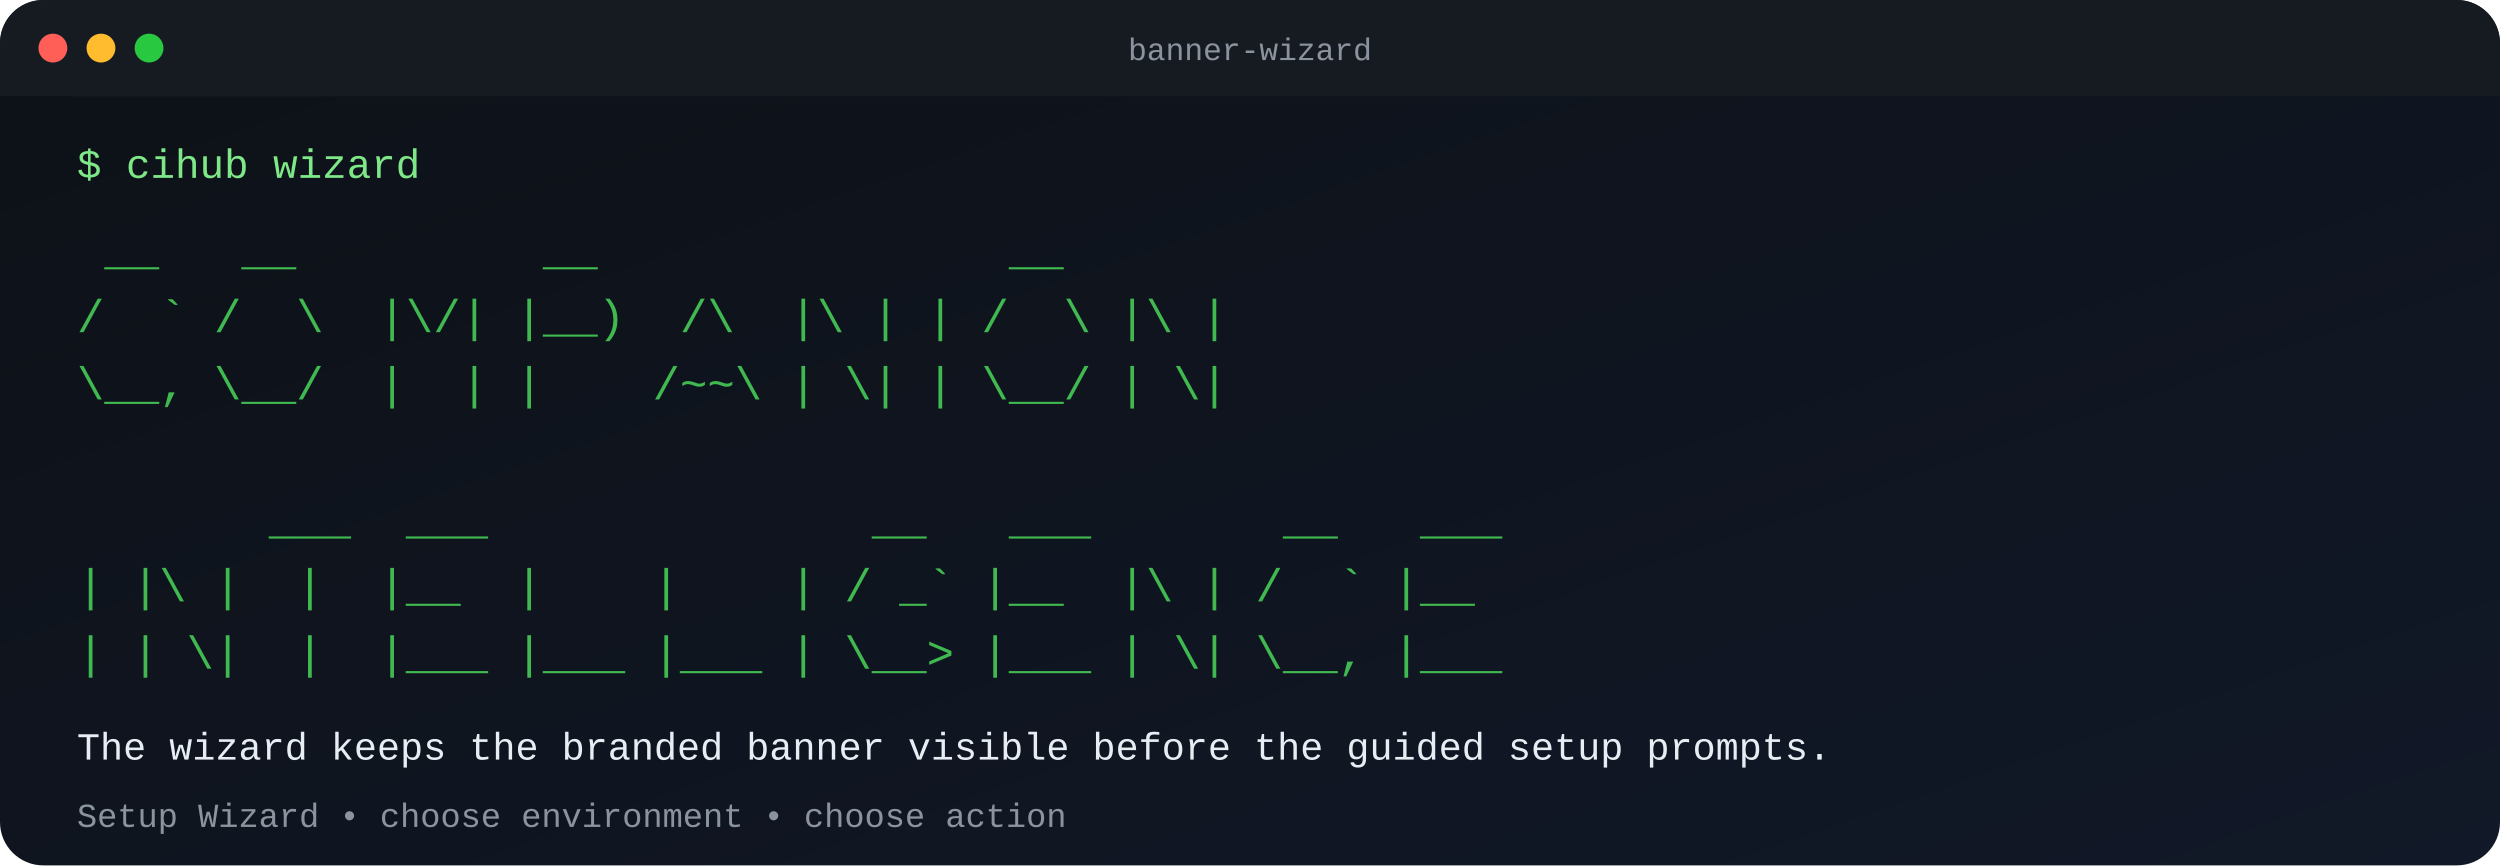
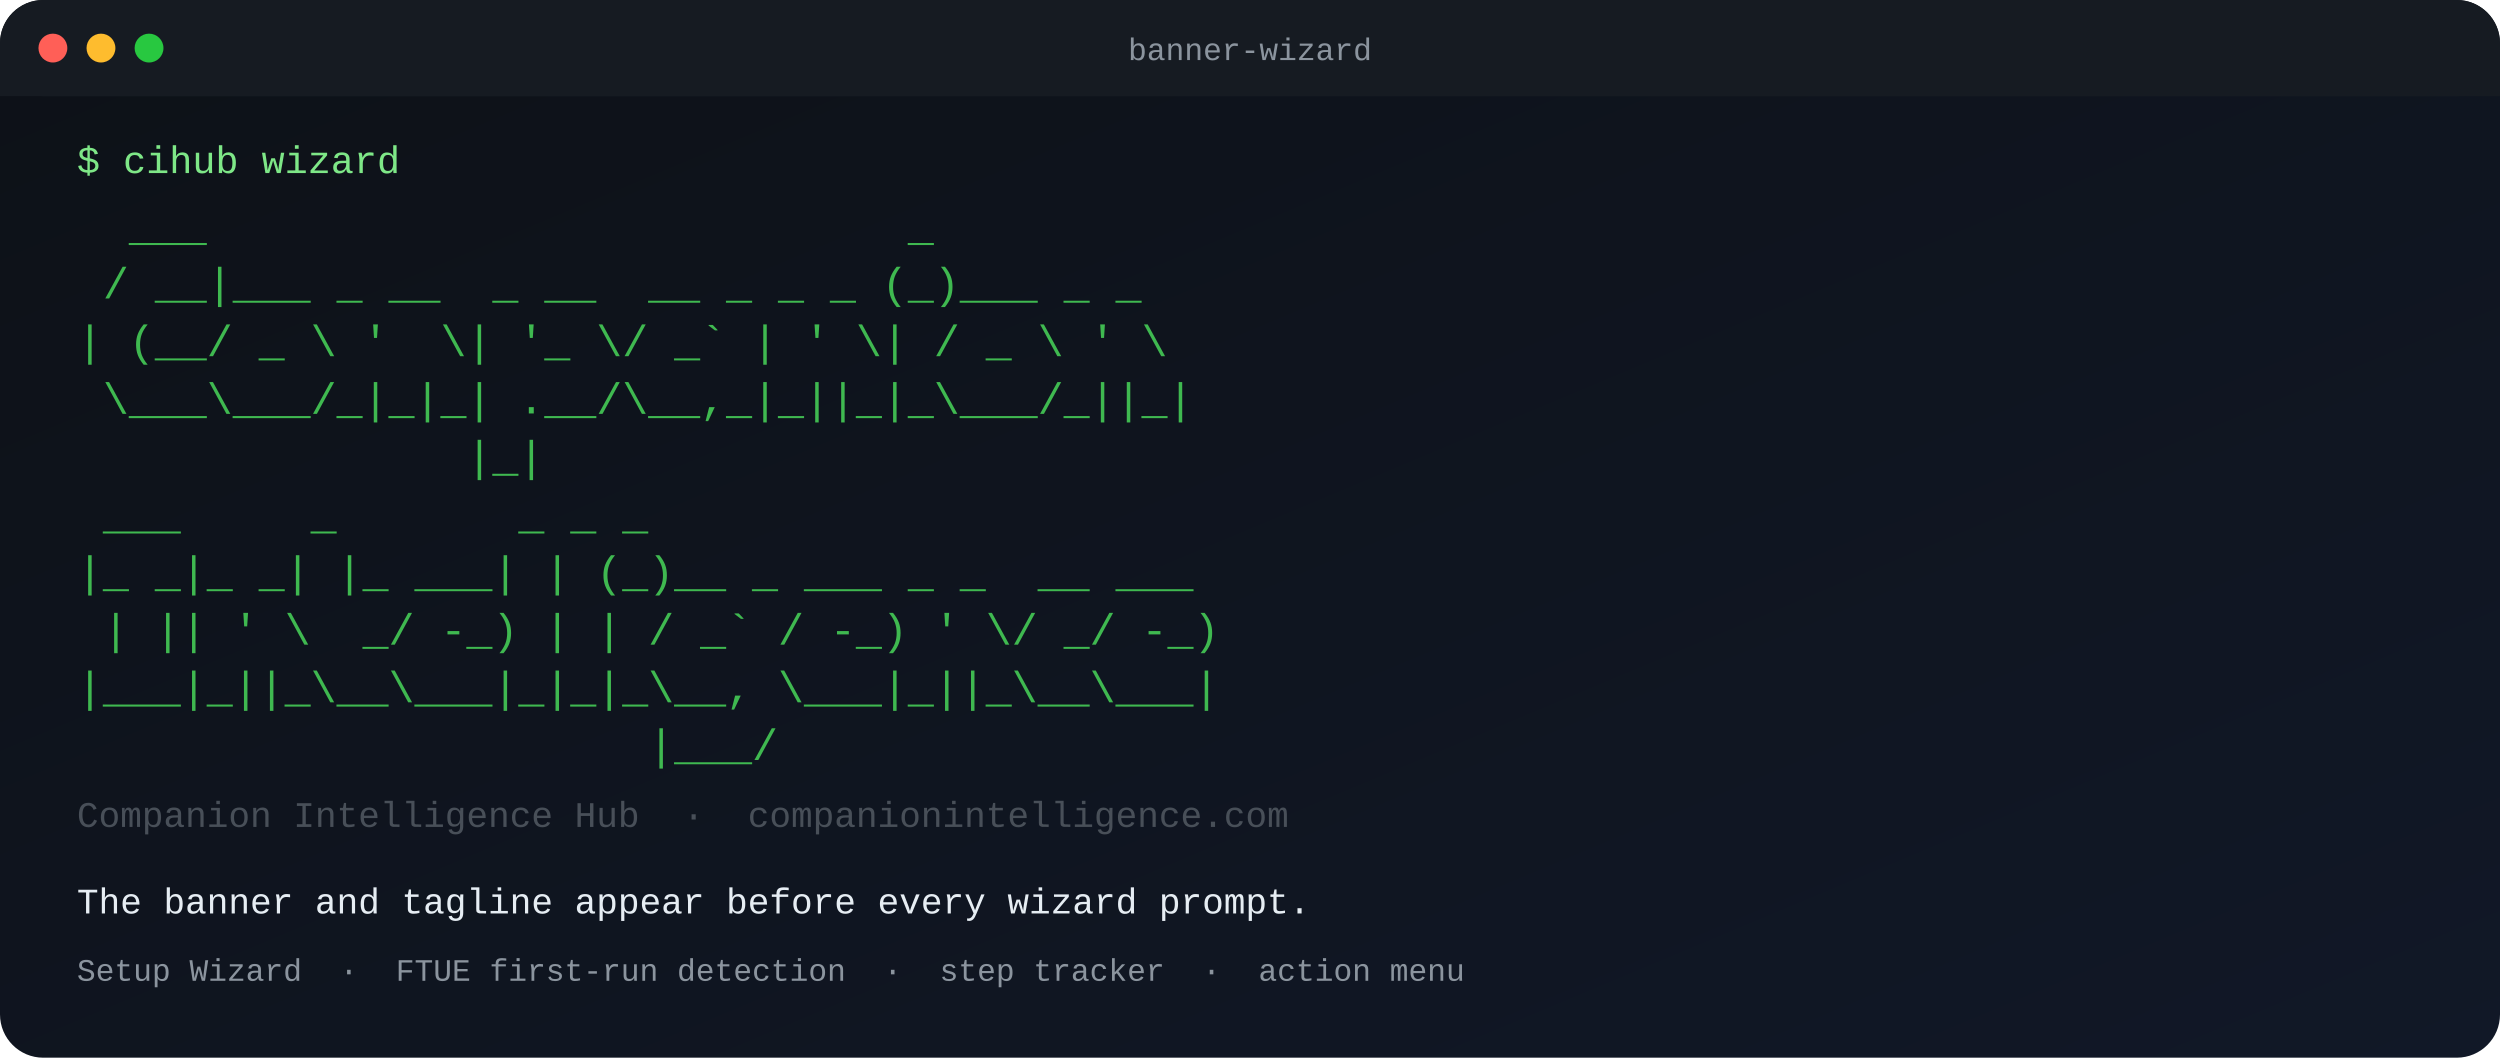
- <svg xmlns="http://www.w3.org/2000/svg" width="1040" height="360" viewBox="0 0 1040 360" role="img" aria-labelledby="title desc">
+ <svg xmlns="http://www.w3.org/2000/svg" width="1040" height="440" viewBox="0 0 1040 440" role="img" aria-labelledby="title desc">
  <defs>
    <linearGradient id="bg" x1="0" y1="0" x2="1" y2="1">
      <stop offset="0%" stop-color="#0d1117" />
      <stop offset="100%" stop-color="#111827" />
    </linearGradient>
  </defs>
-   <rect width="1040" height="360" rx="18" fill="url(#bg)" />
+   <rect width="1040" height="440" rx="18" fill="url(#bg)" />
  <rect x="0" y="0" width="1040" height="40" rx="18" fill="#161b22" />
  <rect x="0" y="22" width="1040" height="18" fill="#161b22" />
  <circle cx="22" cy="20" r="6" fill="#ff5f57" />
  <circle cx="42" cy="20" r="6" fill="#febc2e" />
  <circle cx="62" cy="20" r="6" fill="#28c840" />
-   <text x="520.0" y="25" text-anchor="middle" fill="#8b949e" font-size="13" font-family="ui-monospace, SFMono-Regular, Menlo, Monaco, Consolas, Liberation Mono, monospace">banner-wizard</text>
+   <text x="520" y="25" text-anchor="middle" fill="#8b949e" font-size="13" font-family="ui-monospace, SFMono-Regular, Menlo, Monaco, Consolas, Liberation Mono, monospace">banner-wizard</text>
  <g font-family="ui-monospace, SFMono-Regular, Menlo, Monaco, Consolas, Liberation Mono, monospace" xml:space="preserve">
-     <text x="32" y="74" fill="#7ee787" font-size="17">$ cihub wizard</text>
-     <text x="32" y="110" fill="#3fb950" font-size="19"> __   __         __               __                 </text>
-     <text x="32" y="138" fill="#3fb950" font-size="19">/  ` /  \  |\/| |__)  /\  |\ | | /  \ |\ |           </text>
-     <text x="32" y="166" fill="#3fb950" font-size="19">\__, \__/  |  | |    /~~\ | \| | \__/ | \|           </text>
-     <text x="32" y="194" fill="#0d1117" font-size="19">                                                     </text>
-     <text x="32" y="222" fill="#3fb950" font-size="19">       ___  ___              __   ___       __   ___ </text>
-     <text x="32" y="250" fill="#3fb950" font-size="19">| |\ |  |  |__  |    |    | / _` |__  |\ | /  ` |__  </text>
-     <text x="32" y="278" fill="#3fb950" font-size="19">| | \|  |  |___ |___ |___ | \__&gt; |___ | \| \__, |___ </text>
-     <text x="32" y="316" fill="#e6edf3" font-size="16">The wizard keeps the branded banner visible before the guided setup prompts.</text>
-     <text x="32" y="344" fill="#8b949e" font-size="14">Setup Wizard • choose environment • choose action</text>
+     <text x="32" y="72" fill="#7ee787" font-size="16">$ cihub wizard</text>
+     <text x="32" y="100" fill="#3fb950" font-size="18">  ___                           _          </text>
+     <text x="32" y="124" fill="#3fb950" font-size="18"> / __|___ _ __  _ __  __ _ _ _ (_)___ _ _  </text>
+     <text x="32" y="148" fill="#3fb950" font-size="18">| (__/ _ \ '  \| '_ \/ _` | ' \| / _ \ ' \ </text>
+     <text x="32" y="172" fill="#3fb950" font-size="18"> \___\___/_|_|_| .__/\__,_|_||_|_\___/_||_|</text>
+     <text x="32" y="196" fill="#3fb950" font-size="18">               |_|                         </text>
+     <text x="32" y="220" fill="#3fb950" font-size="18"> ___     _       _ _ _                      </text>
+     <text x="32" y="244" fill="#3fb950" font-size="18">|_ _|_ _| |_ ___| | (_)__ _ ___ _ _  __ ___ </text>
+     <text x="32" y="268" fill="#3fb950" font-size="18"> | || ' \  _/ -_) | | / _` / -_) ' \/ _/ -_)</text>
+     <text x="32" y="292" fill="#3fb950" font-size="18">|___|_||_\__\___|_|_|_\__, \___|_||_\__\___|</text>
+     <text x="32" y="316" fill="#3fb950" font-size="18">                      |___/                 </text>
+     <text x="32" y="344" fill="#484f58" font-size="15">Companion Intelligence Hub  ·  companionintelligence.com</text>
+     <text x="32" y="380" fill="#e6edf3" font-size="15">The banner and tagline appear before every wizard prompt.</text>
+     <text x="32" y="408" fill="#8b949e" font-size="13">Setup Wizard  ·  FTUE first-run detection  ·  step tracker  ·  action menu</text>
  </g>
</svg>
